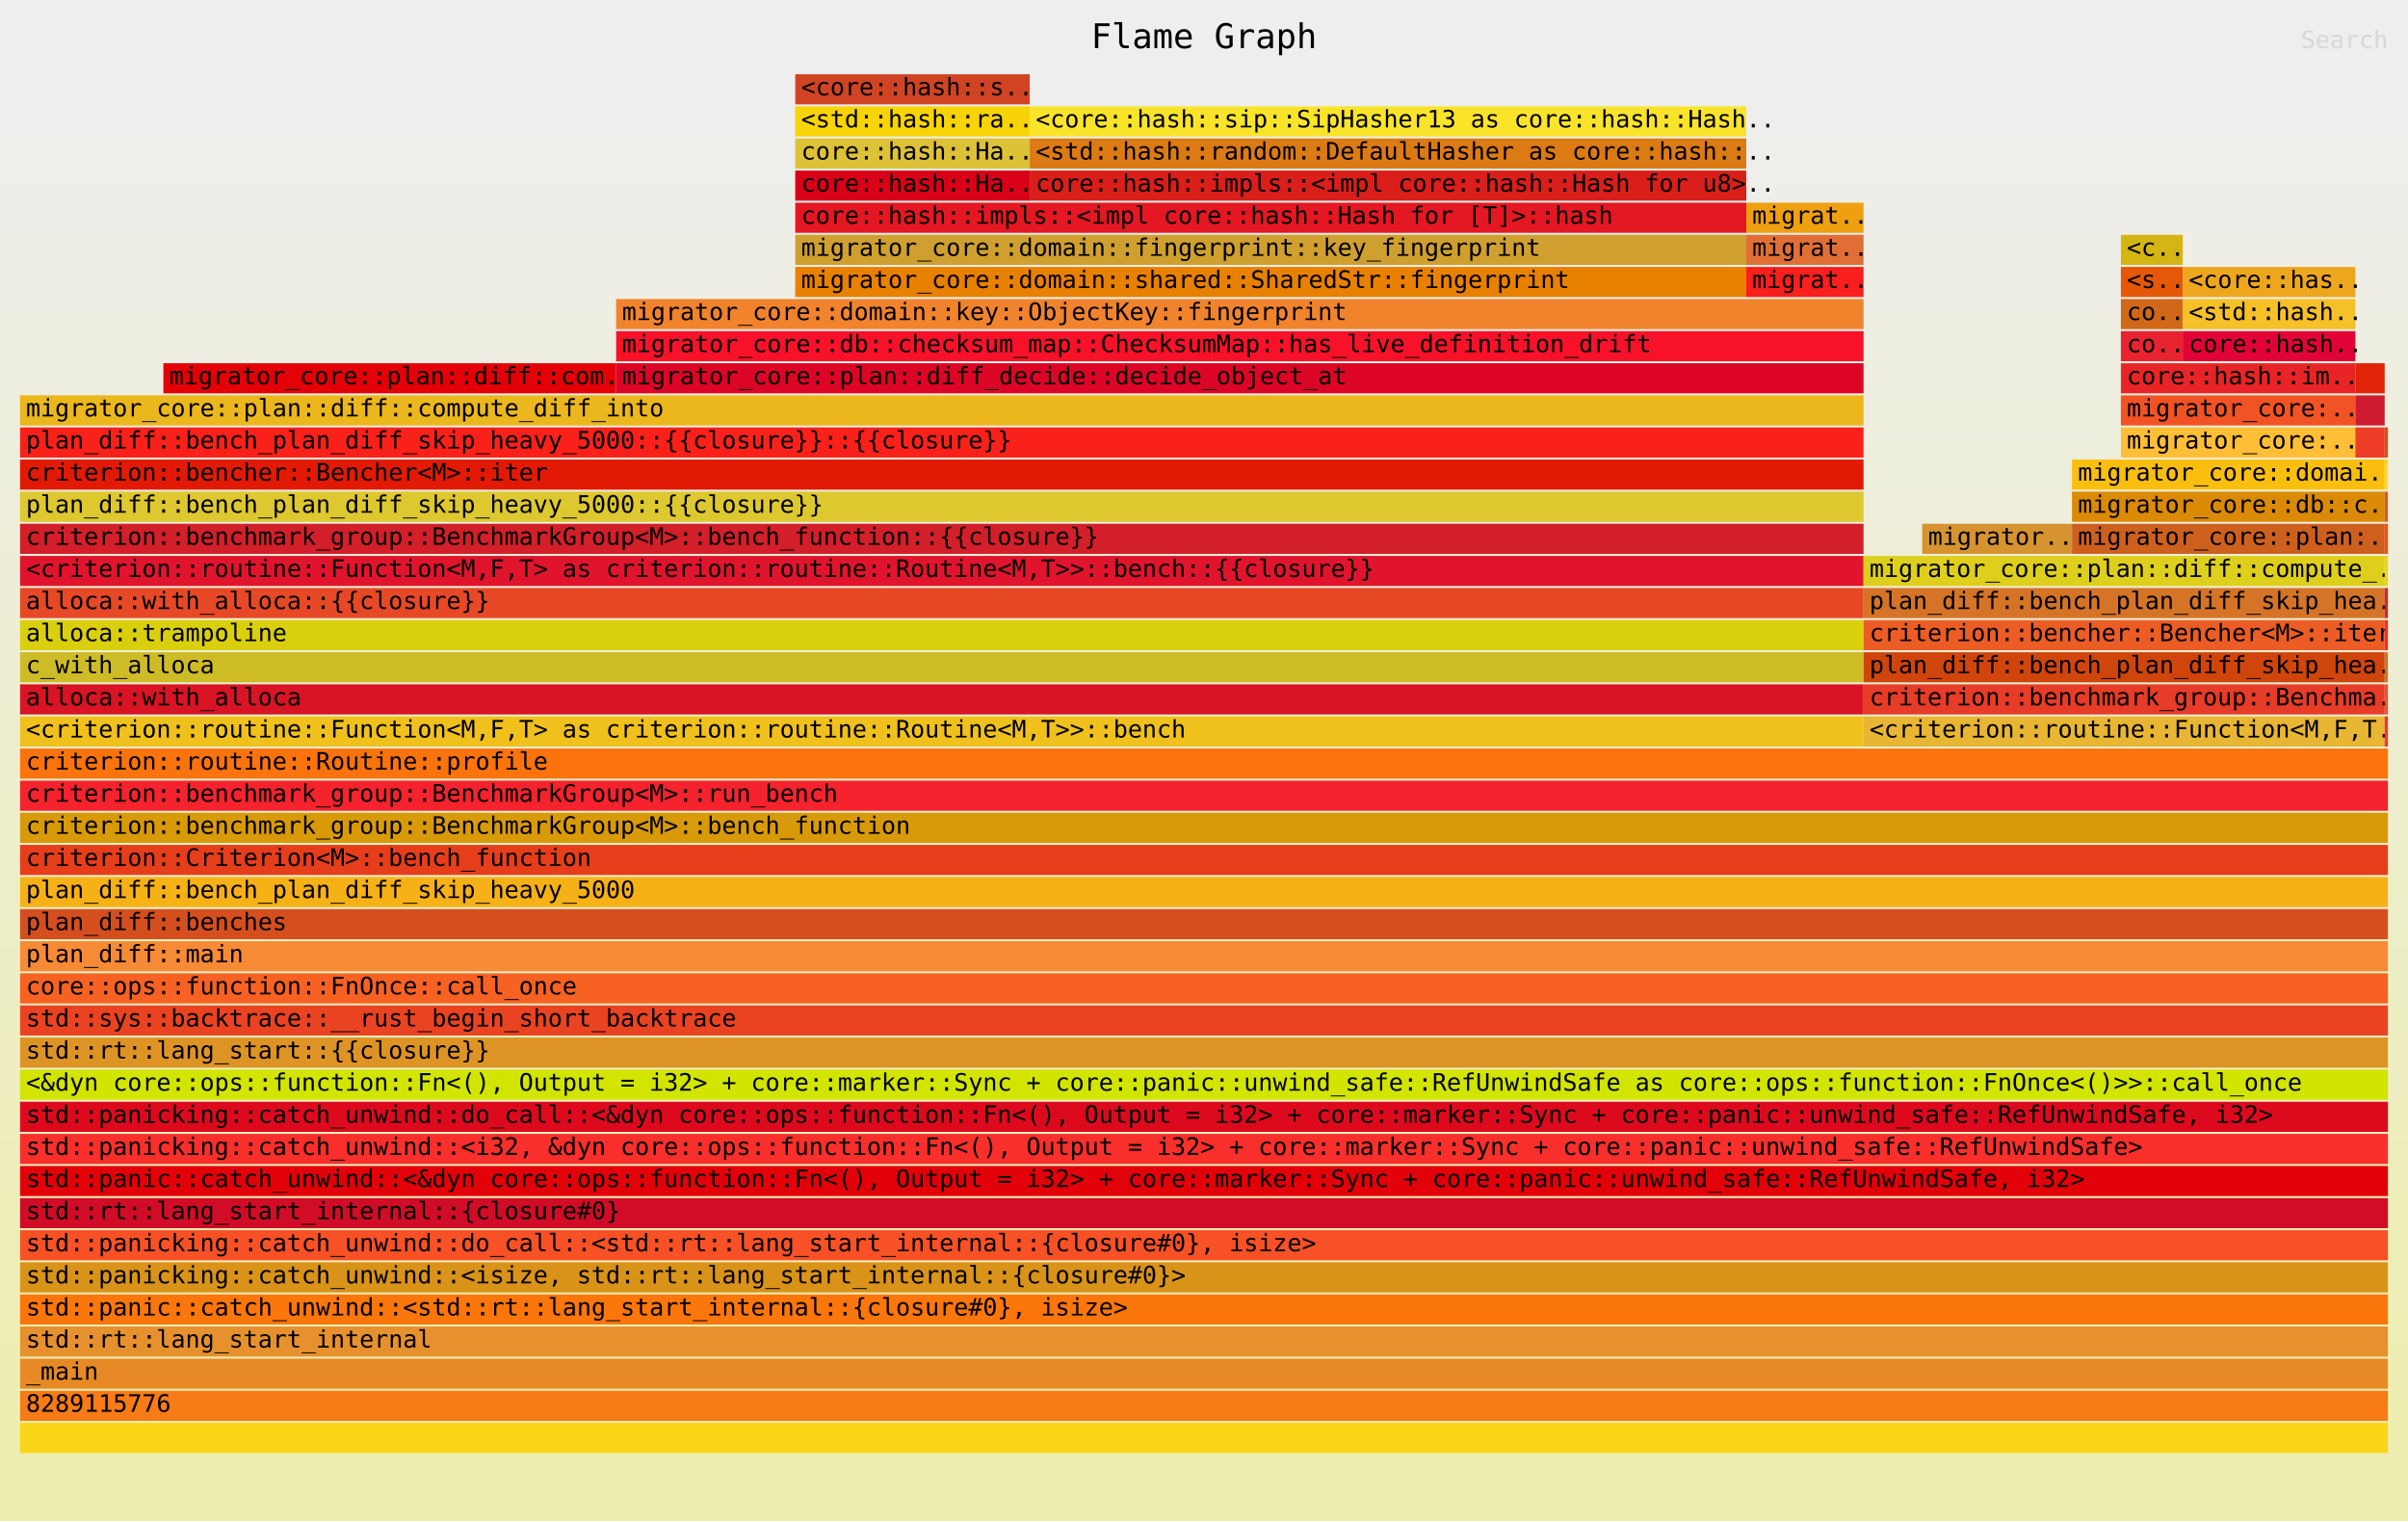
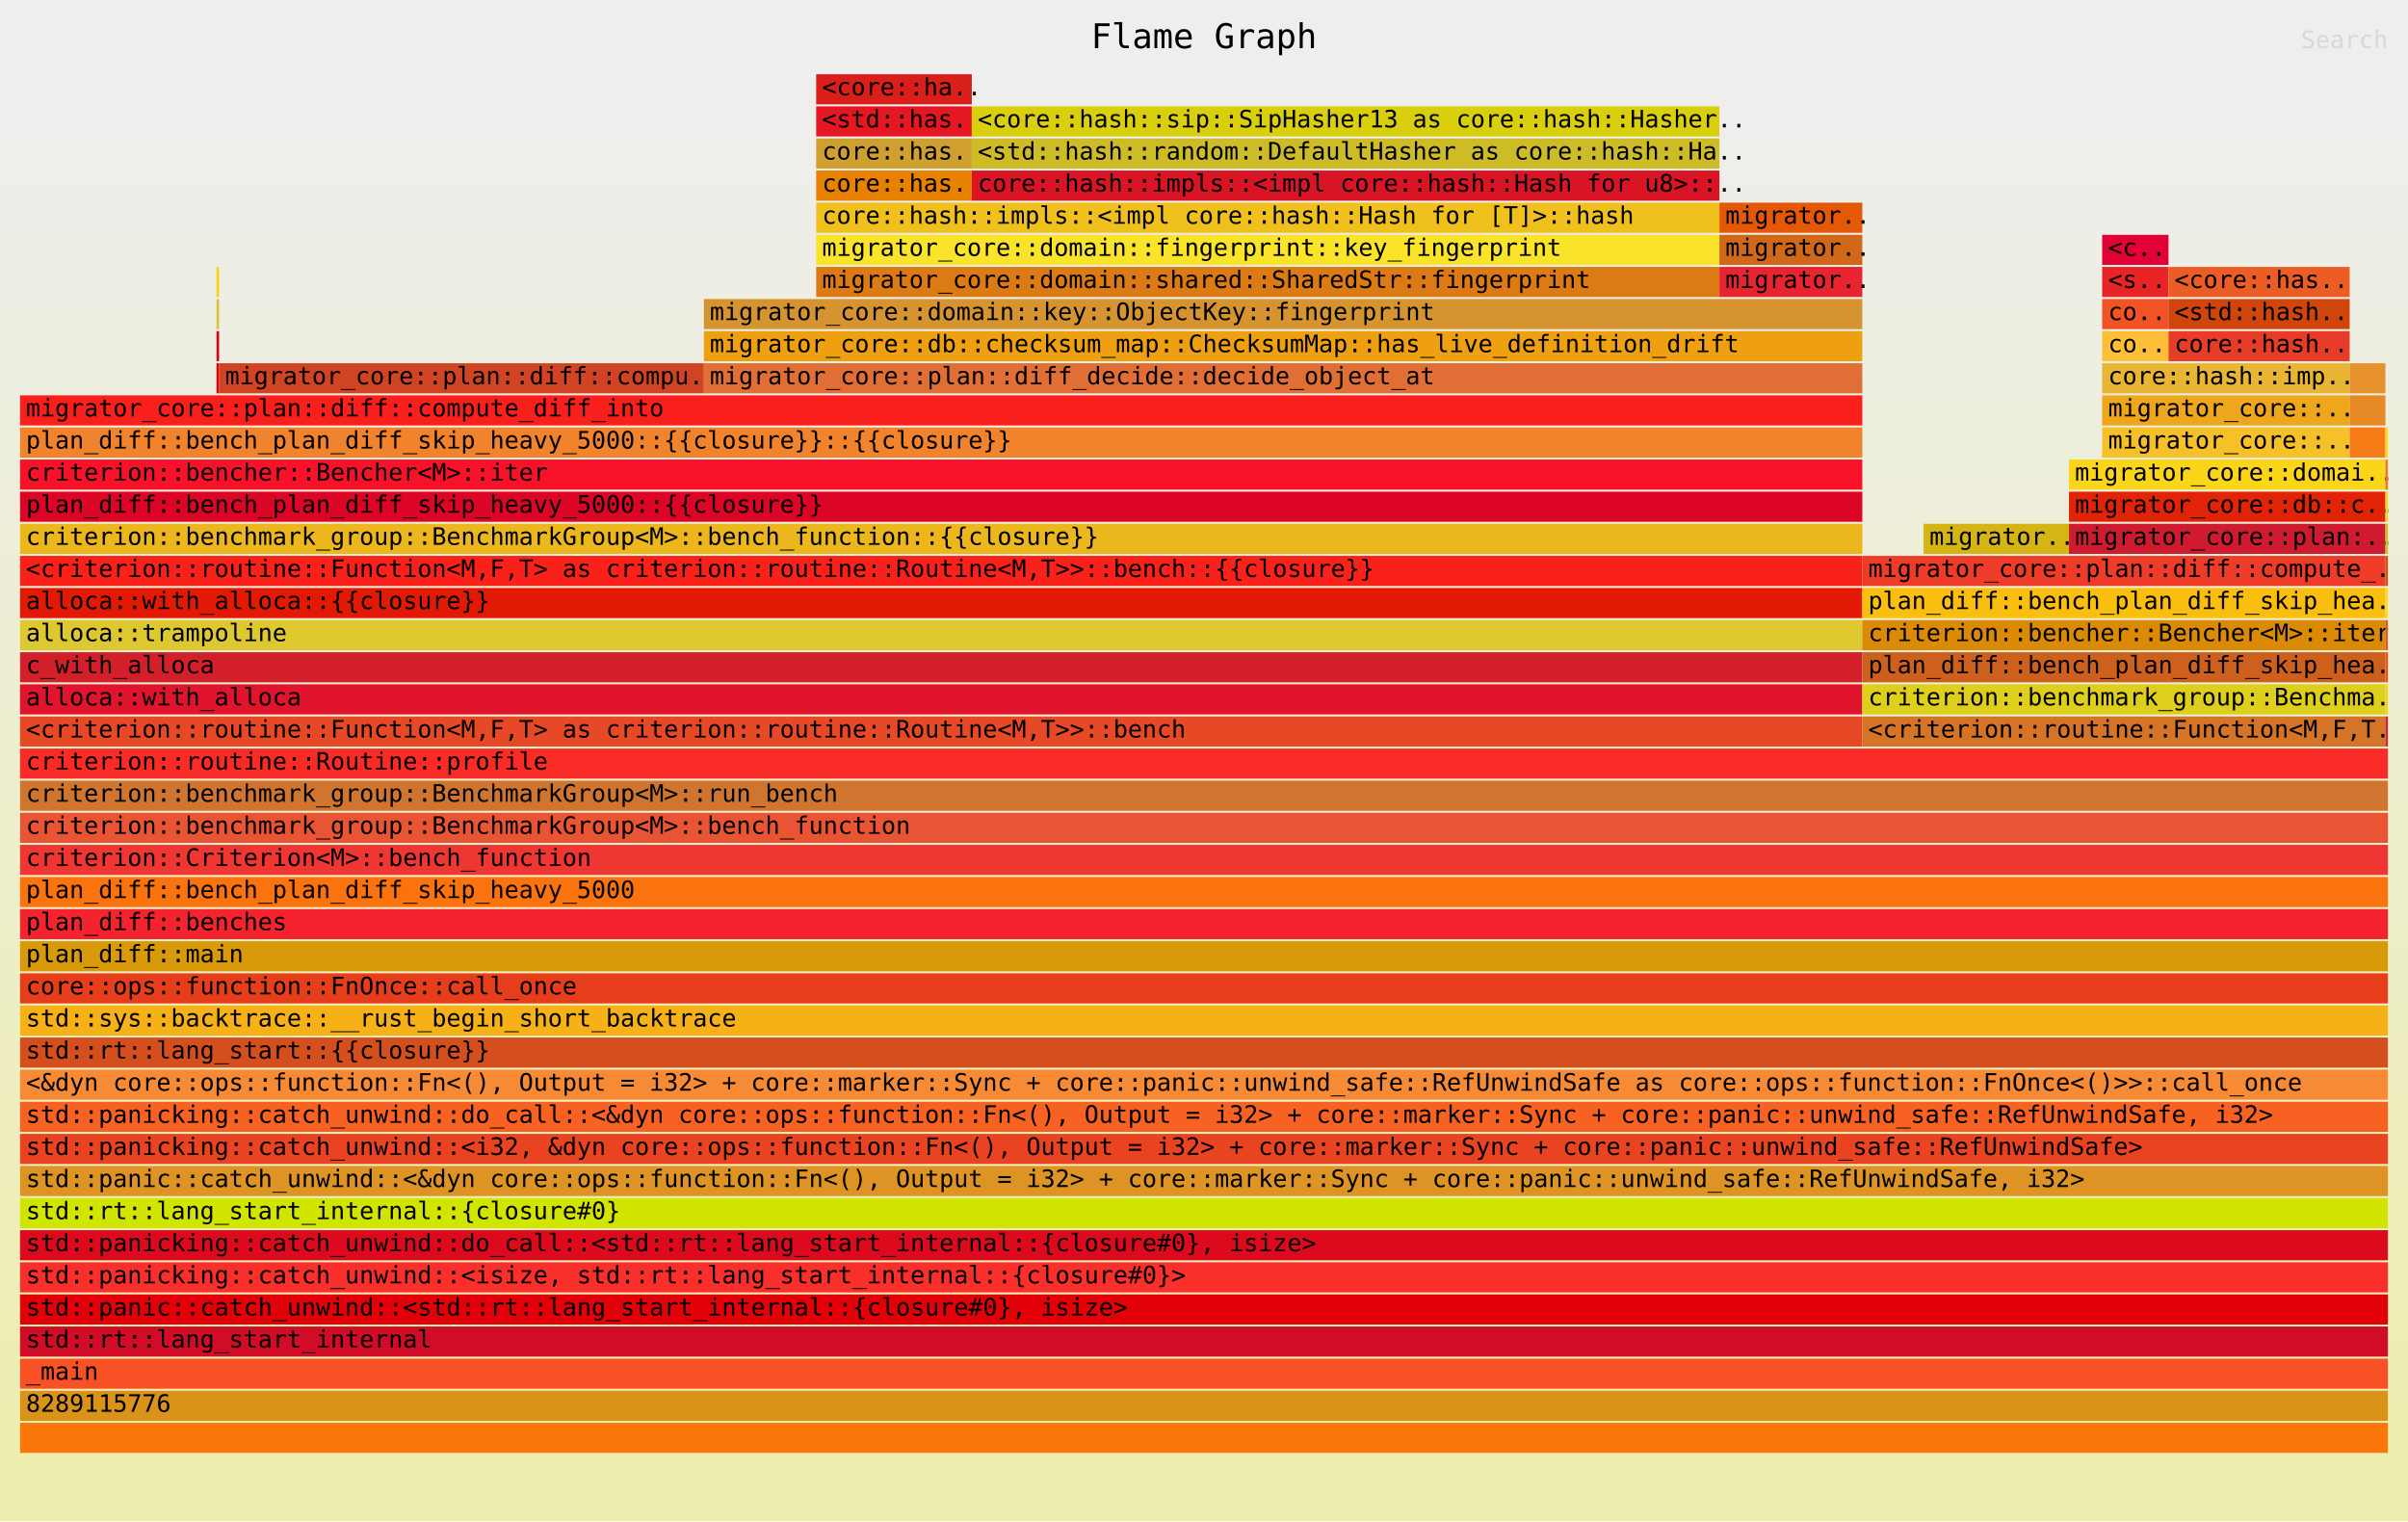
<svg xmlns="http://www.w3.org/2000/svg" xmlns:ns1="http://github.com/jonhoo/inferno" version="1.1" width="1200" height="758" viewBox="0 0 1200 758">
  <defs>
    <linearGradient id="background" y1="0" y2="1" x1="0" x2="0">
      <stop stop-color="#eeeeee" offset="5%" />
      <stop stop-color="#eeeeb0" offset="95%" />
    </linearGradient>
  </defs>
  <style type="text/css">
text { font-family:monospace; font-size:12px }
#title { text-anchor:middle; font-size:17px; }
#matched { text-anchor:end; }
#search { text-anchor:end; opacity:0.1; cursor:pointer; }
#search:hover, #search.show { opacity:1; }
#subtitle { text-anchor:middle; font-color:rgb(160,160,160); }
#unzoom { cursor:pointer; }
#frames &gt; *:hover { stroke:black; stroke-width:0.5; cursor:pointer; }
.hide { display:none; }
.parent { opacity:0.5; }
</style>
  <rect x="0" y="0" width="100%" height="758" fill="url(#background)" />
  <text id="title" fill="rgb(0,0,0)" x="50%" y="24.00">Flame Graph</text>
  <text id="details" fill="rgb(0,0,0)" x="10" y="741.00"> </text>
  <text id="unzoom" class="hide" fill="rgb(0,0,0)" x="10" y="24.00">Reset Zoom</text>
  <text id="search" fill="rgb(0,0,0)" x="1190" y="24.00">Search</text>
  <text id="matched" fill="rgb(0,0,0)" x="1190" y="741.00"> </text>
-   <svg id="frames" x="10" width="1180" total_samples="727">
-     <g>
-       <rect x="6.052%" y="181" width="19.12%" height="15" fill="rgb(227,0,7)" ns1:x="44" ns1:w="139" />
-       <text x="6.302%" y="191.50">migrator_core::plan::diff::com..</text>
-     </g>
-     <g>
-       <rect x="32.737%" y="85" width="9.904%" height="15" fill="rgb(217,0,24)" ns1:x="238" ns1:w="72" />
-       <text x="32.987%" y="95.50">core::hash::Ha..</text>
-     </g>
-     <g>
-       <rect x="32.737%" y="69" width="9.904%" height="15" fill="rgb(221,193,54)" ns1:x="238" ns1:w="72" />
-       <text x="32.987%" y="79.50">core::hash::Ha..</text>
-     </g>
-     <g>
-       <rect x="32.737%" y="53" width="9.904%" height="15" fill="rgb(248,212,6)" ns1:x="238" ns1:w="72" />
-       <text x="32.987%" y="63.50">&lt;std::hash::ra..</text>
-     </g>
-     <g>
-       <rect x="32.737%" y="37" width="9.904%" height="15" fill="rgb(208,68,35)" ns1:x="238" ns1:w="72" />
-       <text x="32.987%" y="47.50">&lt;core::hash::s..</text>
-     </g>
-     <g>
-       <rect x="32.737%" y="133" width="40.165%" height="15" fill="rgb(232,128,0)" ns1:x="238" ns1:w="292" />
-       <text x="32.987%" y="143.50">migrator_core::domain::shared::SharedStr::fingerprint</text>
-     </g>
-     <g>
-       <rect x="32.737%" y="117" width="40.165%" height="15" fill="rgb(207,160,47)" ns1:x="238" ns1:w="292" />
-       <text x="32.987%" y="127.50">migrator_core::domain::fingerprint::key_fingerprint</text>
-     </g>
-     <g>
-       <rect x="32.737%" y="101" width="40.165%" height="15" fill="rgb(228,23,34)" ns1:x="238" ns1:w="292" />
-       <text x="32.987%" y="111.50">core::hash::impls::&lt;impl core::hash::Hash for [T]&gt;::hash</text>
-     </g>
-     <g>
-       <rect x="42.641%" y="85" width="30.261%" height="15" fill="rgb(218,30,26)" ns1:x="310" ns1:w="220" />
-       <text x="42.891%" y="95.50">core::hash::impls::&lt;impl core::hash::Hash for u8&gt;..</text>
-     </g>
-     <g>
-       <rect x="42.641%" y="69" width="30.261%" height="15" fill="rgb(220,122,19)" ns1:x="310" ns1:w="220" />
-       <text x="42.891%" y="79.50">&lt;std::hash::random::DefaultHasher as core::hash::..</text>
-     </g>
-     <g>
-       <rect x="42.641%" y="53" width="30.261%" height="15" fill="rgb(250,228,42)" ns1:x="310" ns1:w="220" />
-       <text x="42.891%" y="63.50">&lt;core::hash::sip::SipHasher13 as core::hash::Hash..</text>
-     </g>
-     <g>
-       <rect x="0%" y="357" width="77.854%" height="15" fill="rgb(240,193,28)" ns1:x="0" ns1:w="566" />
+   <svg id="frames" x="10" width="1180" total_samples="928">
+     <g>
+       <rect x="8.297%" y="181" width="0.108%" height="15" fill="rgb(227,0,7)" ns1:x="77" ns1:w="1" />
+       <text x="8.547%" y="191.50" />
+     </g>
+     <g>
+       <rect x="8.297%" y="165" width="0.108%" height="15" fill="rgb(217,0,24)" ns1:x="77" ns1:w="1" />
+       <text x="8.547%" y="175.50" />
+     </g>
+     <g>
+       <rect x="8.297%" y="149" width="0.108%" height="15" fill="rgb(221,193,54)" ns1:x="77" ns1:w="1" />
+       <text x="8.547%" y="159.50" />
+     </g>
+     <g>
+       <rect x="8.297%" y="133" width="0.108%" height="15" fill="rgb(248,212,6)" ns1:x="77" ns1:w="1" />
+       <text x="8.547%" y="143.50" />
+     </g>
+     <g>
+       <rect x="8.405%" y="181" width="20.474%" height="15" fill="rgb(208,68,35)" ns1:x="78" ns1:w="190" />
+       <text x="8.655%" y="191.50">migrator_core::plan::diff::compu..</text>
+     </g>
+     <g>
+       <rect x="33.621%" y="85" width="6.573%" height="15" fill="rgb(232,128,0)" ns1:x="312" ns1:w="61" />
+       <text x="33.871%" y="95.50">core::has..</text>
+     </g>
+     <g>
+       <rect x="33.621%" y="69" width="6.573%" height="15" fill="rgb(207,160,47)" ns1:x="312" ns1:w="61" />
+       <text x="33.871%" y="79.50">core::has..</text>
+     </g>
+     <g>
+       <rect x="33.621%" y="53" width="6.573%" height="15" fill="rgb(228,23,34)" ns1:x="312" ns1:w="61" />
+       <text x="33.871%" y="63.50">&lt;std::has..</text>
+     </g>
+     <g>
+       <rect x="33.621%" y="37" width="6.573%" height="15" fill="rgb(218,30,26)" ns1:x="312" ns1:w="61" />
+       <text x="33.871%" y="47.50">&lt;core::ha..</text>
+     </g>
+     <g>
+       <rect x="33.621%" y="133" width="38.147%" height="15" fill="rgb(220,122,19)" ns1:x="312" ns1:w="354" />
+       <text x="33.871%" y="143.50">migrator_core::domain::shared::SharedStr::fingerprint</text>
+     </g>
+     <g>
+       <rect x="33.621%" y="117" width="38.147%" height="15" fill="rgb(250,228,42)" ns1:x="312" ns1:w="354" />
+       <text x="33.871%" y="127.50">migrator_core::domain::fingerprint::key_fingerprint</text>
+     </g>
+     <g>
+       <rect x="33.621%" y="101" width="38.147%" height="15" fill="rgb(240,193,28)" ns1:x="312" ns1:w="354" />
+       <text x="33.871%" y="111.50">core::hash::impls::&lt;impl core::hash::Hash for [T]&gt;::hash</text>
+     </g>
+     <g>
+       <rect x="40.194%" y="85" width="31.573%" height="15" fill="rgb(216,20,37)" ns1:x="373" ns1:w="293" />
+       <text x="40.444%" y="95.50">core::hash::impls::&lt;impl core::hash::Hash for u8&gt;::..</text>
+     </g>
+     <g>
+       <rect x="40.194%" y="69" width="31.573%" height="15" fill="rgb(206,188,39)" ns1:x="373" ns1:w="293" />
+       <text x="40.444%" y="79.50">&lt;std::hash::random::DefaultHasher as core::hash::Ha..</text>
+     </g>
+     <g>
+       <rect x="40.194%" y="53" width="31.573%" height="15" fill="rgb(217,207,13)" ns1:x="373" ns1:w="293" />
+       <text x="40.444%" y="63.50">&lt;core::hash::sip::SipHasher13 as core::hash::Hasher..</text>
+     </g>
+     <g>
+       <rect x="0%" y="357" width="77.802%" height="15" fill="rgb(231,73,38)" ns1:x="0" ns1:w="722" />
      <text x="0.25%" y="367.50">&lt;criterion::routine::Function&lt;M,F,T&gt; as criterion::routine::Routine&lt;M,T&gt;&gt;::bench</text>
    </g>
    <g>
-       <rect x="0%" y="341" width="77.854%" height="15" fill="rgb(216,20,37)" ns1:x="0" ns1:w="566" />
+       <rect x="0%" y="341" width="77.802%" height="15" fill="rgb(225,20,46)" ns1:x="0" ns1:w="722" />
      <text x="0.25%" y="351.50">alloca::with_alloca</text>
    </g>
    <g>
-       <rect x="0%" y="325" width="77.854%" height="15" fill="rgb(206,188,39)" ns1:x="0" ns1:w="566" />
+       <rect x="0%" y="325" width="77.802%" height="15" fill="rgb(210,31,41)" ns1:x="0" ns1:w="722" />
      <text x="0.25%" y="335.50">c_with_alloca</text>
    </g>
    <g>
-       <rect x="0%" y="309" width="77.854%" height="15" fill="rgb(217,207,13)" ns1:x="0" ns1:w="566" />
+       <rect x="0%" y="309" width="77.802%" height="15" fill="rgb(221,200,47)" ns1:x="0" ns1:w="722" />
      <text x="0.25%" y="319.50">alloca::trampoline</text>
    </g>
    <g>
-       <rect x="0%" y="293" width="77.854%" height="15" fill="rgb(231,73,38)" ns1:x="0" ns1:w="566" />
+       <rect x="0%" y="293" width="77.802%" height="15" fill="rgb(226,26,5)" ns1:x="0" ns1:w="722" />
      <text x="0.25%" y="303.50">alloca::with_alloca::{{closure}}</text>
    </g>
    <g>
-       <rect x="0%" y="277" width="77.854%" height="15" fill="rgb(225,20,46)" ns1:x="0" ns1:w="566" />
+       <rect x="0%" y="277" width="77.802%" height="15" fill="rgb(249,33,26)" ns1:x="0" ns1:w="722" />
      <text x="0.25%" y="287.50">&lt;criterion::routine::Function&lt;M,F,T&gt; as criterion::routine::Routine&lt;M,T&gt;&gt;::bench::{{closure}}</text>
    </g>
    <g>
-       <rect x="0%" y="261" width="77.854%" height="15" fill="rgb(210,31,41)" ns1:x="0" ns1:w="566" />
+       <rect x="0%" y="261" width="77.802%" height="15" fill="rgb(235,183,28)" ns1:x="0" ns1:w="722" />
      <text x="0.25%" y="271.50">criterion::benchmark_group::BenchmarkGroup&lt;M&gt;::bench_function::{{closure}}</text>
    </g>
    <g>
-       <rect x="0%" y="245" width="77.854%" height="15" fill="rgb(221,200,47)" ns1:x="0" ns1:w="566" />
+       <rect x="0%" y="245" width="77.802%" height="15" fill="rgb(221,5,38)" ns1:x="0" ns1:w="722" />
      <text x="0.25%" y="255.50">plan_diff::bench_plan_diff_skip_heavy_5000::{{closure}}</text>
    </g>
    <g>
-       <rect x="0%" y="229" width="77.854%" height="15" fill="rgb(226,26,5)" ns1:x="0" ns1:w="566" />
+       <rect x="0%" y="229" width="77.802%" height="15" fill="rgb(247,18,42)" ns1:x="0" ns1:w="722" />
      <text x="0.25%" y="239.50">criterion::bencher::Bencher&lt;M&gt;::iter</text>
    </g>
    <g>
-       <rect x="0%" y="213" width="77.854%" height="15" fill="rgb(249,33,26)" ns1:x="0" ns1:w="566" />
+       <rect x="0%" y="213" width="77.802%" height="15" fill="rgb(241,131,45)" ns1:x="0" ns1:w="722" />
      <text x="0.25%" y="223.50">plan_diff::bench_plan_diff_skip_heavy_5000::{{closure}}::{{closure}}</text>
    </g>
    <g>
-       <rect x="0%" y="197" width="77.854%" height="15" fill="rgb(235,183,28)" ns1:x="0" ns1:w="566" />
+       <rect x="0%" y="197" width="77.802%" height="15" fill="rgb(249,31,29)" ns1:x="0" ns1:w="722" />
      <text x="0.25%" y="207.50">migrator_core::plan::diff::compute_diff_into</text>
    </g>
    <g>
-       <rect x="25.172%" y="181" width="52.682%" height="15" fill="rgb(221,5,38)" ns1:x="183" ns1:w="383" />
-       <text x="25.422%" y="191.50">migrator_core::plan::diff_decide::decide_object_at</text>
-     </g>
-     <g>
-       <rect x="25.172%" y="165" width="52.682%" height="15" fill="rgb(247,18,42)" ns1:x="183" ns1:w="383" />
-       <text x="25.422%" y="175.50">migrator_core::db::checksum_map::ChecksumMap::has_live_definition_drift</text>
-     </g>
-     <g>
-       <rect x="25.172%" y="149" width="52.682%" height="15" fill="rgb(241,131,45)" ns1:x="183" ns1:w="383" />
-       <text x="25.422%" y="159.50">migrator_core::domain::key::ObjectKey::fingerprint</text>
-     </g>
-     <g>
-       <rect x="72.902%" y="133" width="4.952%" height="15" fill="rgb(249,31,29)" ns1:x="530" ns1:w="36" />
-       <text x="73.152%" y="143.50">migrat..</text>
-     </g>
-     <g>
-       <rect x="72.902%" y="117" width="4.952%" height="15" fill="rgb(225,111,53)" ns1:x="530" ns1:w="36" />
-       <text x="73.152%" y="127.50">migrat..</text>
-     </g>
-     <g>
-       <rect x="72.902%" y="101" width="4.952%" height="15" fill="rgb(238,160,17)" ns1:x="530" ns1:w="36" />
-       <text x="73.152%" y="111.50">migrat..</text>
-     </g>
-     <g>
-       <rect x="80.33%" y="261" width="6.327%" height="15" fill="rgb(214,148,48)" ns1:x="584" ns1:w="46" />
-       <text x="80.58%" y="271.50">migrator..</text>
-     </g>
-     <g>
-       <rect x="88.721%" y="165" width="2.614%" height="15" fill="rgb(232,36,49)" ns1:x="645" ns1:w="19" />
-       <text x="88.971%" y="175.50">co..</text>
-     </g>
-     <g>
-       <rect x="88.721%" y="149" width="2.614%" height="15" fill="rgb(209,103,24)" ns1:x="645" ns1:w="19" />
-       <text x="88.971%" y="159.50">co..</text>
-     </g>
-     <g>
-       <rect x="88.721%" y="133" width="2.614%" height="15" fill="rgb(229,88,8)" ns1:x="645" ns1:w="19" />
-       <text x="88.971%" y="143.50">&lt;s..</text>
-     </g>
-     <g>
-       <rect x="88.721%" y="117" width="2.614%" height="15" fill="rgb(213,181,19)" ns1:x="645" ns1:w="19" />
-       <text x="88.971%" y="127.50">&lt;c..</text>
-     </g>
-     <g>
-       <rect x="88.721%" y="213" width="9.904%" height="15" fill="rgb(254,191,54)" ns1:x="645" ns1:w="72" />
-       <text x="88.971%" y="223.50">migrator_core:..</text>
-     </g>
-     <g>
-       <rect x="88.721%" y="197" width="9.904%" height="15" fill="rgb(241,83,37)" ns1:x="645" ns1:w="72" />
-       <text x="88.971%" y="207.50">migrator_core:..</text>
-     </g>
-     <g>
-       <rect x="88.721%" y="181" width="9.904%" height="15" fill="rgb(233,36,39)" ns1:x="645" ns1:w="72" />
-       <text x="88.971%" y="191.50">core::hash::im..</text>
-     </g>
-     <g>
-       <rect x="91.334%" y="165" width="7.29%" height="15" fill="rgb(226,3,54)" ns1:x="664" ns1:w="53" />
-       <text x="91.584%" y="175.50">core::hash..</text>
-     </g>
-     <g>
-       <rect x="91.334%" y="149" width="7.29%" height="15" fill="rgb(245,192,40)" ns1:x="664" ns1:w="53" />
-       <text x="91.584%" y="159.50">&lt;std::hash..</text>
-     </g>
-     <g>
-       <rect x="91.334%" y="133" width="7.29%" height="15" fill="rgb(238,167,29)" ns1:x="664" ns1:w="53" />
-       <text x="91.584%" y="143.50">&lt;core::has..</text>
-     </g>
-     <g>
-       <rect x="77.854%" y="357" width="22.008%" height="15" fill="rgb(232,182,51)" ns1:x="566" ns1:w="160" />
-       <text x="78.104%" y="367.50">&lt;criterion::routine::Function&lt;M,F,T..</text>
-     </g>
-     <g>
-       <rect x="77.854%" y="341" width="22.008%" height="15" fill="rgb(231,60,39)" ns1:x="566" ns1:w="160" />
-       <text x="78.104%" y="351.50">criterion::benchmark_group::Benchma..</text>
-     </g>
-     <g>
-       <rect x="77.854%" y="325" width="22.008%" height="15" fill="rgb(208,69,12)" ns1:x="566" ns1:w="160" />
-       <text x="78.104%" y="335.50">plan_diff::bench_plan_diff_skip_hea..</text>
-     </g>
-     <g>
-       <rect x="77.854%" y="309" width="22.008%" height="15" fill="rgb(235,93,37)" ns1:x="566" ns1:w="160" />
-       <text x="78.104%" y="319.50">criterion::bencher::Bencher&lt;M&gt;::iter</text>
-     </g>
-     <g>
-       <rect x="77.854%" y="293" width="22.008%" height="15" fill="rgb(213,116,39)" ns1:x="566" ns1:w="160" />
-       <text x="78.104%" y="303.50">plan_diff::bench_plan_diff_skip_hea..</text>
-     </g>
-     <g>
-       <rect x="77.854%" y="277" width="22.008%" height="15" fill="rgb(222,207,29)" ns1:x="566" ns1:w="160" />
-       <text x="78.104%" y="287.50">migrator_core::plan::diff::compute_..</text>
-     </g>
-     <g>
-       <rect x="86.657%" y="261" width="13.205%" height="15" fill="rgb(206,96,30)" ns1:x="630" ns1:w="96" />
-       <text x="86.907%" y="271.50">migrator_core::plan:..</text>
-     </g>
-     <g>
-       <rect x="86.657%" y="245" width="13.205%" height="15" fill="rgb(218,138,4)" ns1:x="630" ns1:w="96" />
-       <text x="86.907%" y="255.50">migrator_core::db::c..</text>
-     </g>
-     <g>
-       <rect x="86.657%" y="229" width="13.205%" height="15" fill="rgb(250,191,14)" ns1:x="630" ns1:w="96" />
-       <text x="86.907%" y="239.50">migrator_core::domai..</text>
-     </g>
-     <g>
-       <rect x="98.624%" y="213" width="1.238%" height="15" fill="rgb(239,60,40)" ns1:x="717" ns1:w="9" />
-       <text x="98.874%" y="223.50" />
-     </g>
-     <g>
-       <rect x="98.624%" y="197" width="1.238%" height="15" fill="rgb(206,27,48)" ns1:x="717" ns1:w="9" />
-       <text x="98.874%" y="207.50" />
-     </g>
-     <g>
-       <rect x="98.624%" y="181" width="1.238%" height="15" fill="rgb(225,35,8)" ns1:x="717" ns1:w="9" />
-       <text x="98.874%" y="191.50" />
-     </g>
-     <g>
-       <rect x="0%" y="709" width="100%" height="15" fill="rgb(250,213,24)" ns1:x="0" ns1:w="727" />
+       <rect x="28.879%" y="181" width="48.922%" height="15" fill="rgb(225,111,53)" ns1:x="268" ns1:w="454" />
+       <text x="29.129%" y="191.50">migrator_core::plan::diff_decide::decide_object_at</text>
+     </g>
+     <g>
+       <rect x="28.879%" y="165" width="48.922%" height="15" fill="rgb(238,160,17)" ns1:x="268" ns1:w="454" />
+       <text x="29.129%" y="175.50">migrator_core::db::checksum_map::ChecksumMap::has_live_definition_drift</text>
+     </g>
+     <g>
+       <rect x="28.879%" y="149" width="48.922%" height="15" fill="rgb(214,148,48)" ns1:x="268" ns1:w="454" />
+       <text x="29.129%" y="159.50">migrator_core::domain::key::ObjectKey::fingerprint</text>
+     </g>
+     <g>
+       <rect x="71.767%" y="133" width="6.035%" height="15" fill="rgb(232,36,49)" ns1:x="666" ns1:w="56" />
+       <text x="72.017%" y="143.50">migrator..</text>
+     </g>
+     <g>
+       <rect x="71.767%" y="117" width="6.035%" height="15" fill="rgb(209,103,24)" ns1:x="666" ns1:w="56" />
+       <text x="72.017%" y="127.50">migrator..</text>
+     </g>
+     <g>
+       <rect x="71.767%" y="101" width="6.035%" height="15" fill="rgb(229,88,8)" ns1:x="666" ns1:w="56" />
+       <text x="72.017%" y="111.50">migrator..</text>
+     </g>
+     <g>
+       <rect x="80.388%" y="261" width="6.142%" height="15" fill="rgb(213,181,19)" ns1:x="746" ns1:w="57" />
+       <text x="80.638%" y="271.50">migrator..</text>
+     </g>
+     <g>
+       <rect x="87.931%" y="165" width="2.802%" height="15" fill="rgb(254,191,54)" ns1:x="816" ns1:w="26" />
+       <text x="88.181%" y="175.50">co..</text>
+     </g>
+     <g>
+       <rect x="87.931%" y="149" width="2.802%" height="15" fill="rgb(241,83,37)" ns1:x="816" ns1:w="26" />
+       <text x="88.181%" y="159.50">co..</text>
+     </g>
+     <g>
+       <rect x="87.931%" y="133" width="2.802%" height="15" fill="rgb(233,36,39)" ns1:x="816" ns1:w="26" />
+       <text x="88.181%" y="143.50">&lt;s..</text>
+     </g>
+     <g>
+       <rect x="87.931%" y="117" width="2.802%" height="15" fill="rgb(226,3,54)" ns1:x="816" ns1:w="26" />
+       <text x="88.181%" y="127.50">&lt;c..</text>
+     </g>
+     <g>
+       <rect x="87.931%" y="213" width="10.453%" height="15" fill="rgb(245,192,40)" ns1:x="816" ns1:w="97" />
+       <text x="88.181%" y="223.50">migrator_core::..</text>
+     </g>
+     <g>
+       <rect x="87.931%" y="197" width="10.453%" height="15" fill="rgb(238,167,29)" ns1:x="816" ns1:w="97" />
+       <text x="88.181%" y="207.50">migrator_core::..</text>
+     </g>
+     <g>
+       <rect x="87.931%" y="181" width="10.453%" height="15" fill="rgb(232,182,51)" ns1:x="816" ns1:w="97" />
+       <text x="88.181%" y="191.50">core::hash::imp..</text>
+     </g>
+     <g>
+       <rect x="90.733%" y="165" width="7.651%" height="15" fill="rgb(231,60,39)" ns1:x="842" ns1:w="71" />
+       <text x="90.983%" y="175.50">core::hash..</text>
+     </g>
+     <g>
+       <rect x="90.733%" y="149" width="7.651%" height="15" fill="rgb(208,69,12)" ns1:x="842" ns1:w="71" />
+       <text x="90.983%" y="159.50">&lt;std::hash..</text>
+     </g>
+     <g>
+       <rect x="90.733%" y="133" width="7.651%" height="15" fill="rgb(235,93,37)" ns1:x="842" ns1:w="71" />
+       <text x="90.983%" y="143.50">&lt;core::has..</text>
+     </g>
+     <g>
+       <rect x="77.802%" y="357" width="22.09%" height="15" fill="rgb(213,116,39)" ns1:x="722" ns1:w="205" />
+       <text x="78.052%" y="367.50">&lt;criterion::routine::Function&lt;M,F,T..</text>
+     </g>
+     <g>
+       <rect x="77.802%" y="341" width="22.09%" height="15" fill="rgb(222,207,29)" ns1:x="722" ns1:w="205" />
+       <text x="78.052%" y="351.50">criterion::benchmark_group::Benchma..</text>
+     </g>
+     <g>
+       <rect x="77.802%" y="325" width="22.09%" height="15" fill="rgb(206,96,30)" ns1:x="722" ns1:w="205" />
+       <text x="78.052%" y="335.50">plan_diff::bench_plan_diff_skip_hea..</text>
+     </g>
+     <g>
+       <rect x="77.802%" y="309" width="22.09%" height="15" fill="rgb(218,138,4)" ns1:x="722" ns1:w="205" />
+       <text x="78.052%" y="319.50">criterion::bencher::Bencher&lt;M&gt;::iter</text>
+     </g>
+     <g>
+       <rect x="77.802%" y="293" width="22.09%" height="15" fill="rgb(250,191,14)" ns1:x="722" ns1:w="205" />
+       <text x="78.052%" y="303.50">plan_diff::bench_plan_diff_skip_hea..</text>
+     </g>
+     <g>
+       <rect x="77.802%" y="277" width="22.09%" height="15" fill="rgb(239,60,40)" ns1:x="722" ns1:w="205" />
+       <text x="78.052%" y="287.50">migrator_core::plan::diff::compute_..</text>
+     </g>
+     <g>
+       <rect x="86.53%" y="261" width="13.362%" height="15" fill="rgb(206,27,48)" ns1:x="803" ns1:w="124" />
+       <text x="86.78%" y="271.50">migrator_core::plan:..</text>
+     </g>
+     <g>
+       <rect x="86.53%" y="245" width="13.362%" height="15" fill="rgb(225,35,8)" ns1:x="803" ns1:w="124" />
+       <text x="86.78%" y="255.50">migrator_core::db::c..</text>
+     </g>
+     <g>
+       <rect x="86.53%" y="229" width="13.362%" height="15" fill="rgb(250,213,24)" ns1:x="803" ns1:w="124" />
+       <text x="86.78%" y="239.50">migrator_core::domai..</text>
+     </g>
+     <g>
+       <rect x="98.384%" y="213" width="1.509%" height="15" fill="rgb(247,123,22)" ns1:x="913" ns1:w="14" />
+       <text x="98.634%" y="223.50" />
+     </g>
+     <g>
+       <rect x="98.384%" y="197" width="1.509%" height="15" fill="rgb(231,138,38)" ns1:x="913" ns1:w="14" />
+       <text x="98.634%" y="207.50" />
+     </g>
+     <g>
+       <rect x="98.384%" y="181" width="1.509%" height="15" fill="rgb(231,145,46)" ns1:x="913" ns1:w="14" />
+       <text x="98.634%" y="191.50" />
+     </g>
+     <g>
+       <rect x="0%" y="709" width="100%" height="15" fill="rgb(251,118,11)" ns1:x="0" ns1:w="928" />
      <text x="0.25%" y="719.50" />
    </g>
    <g>
-       <rect x="0%" y="693" width="100%" height="15" fill="rgb(247,123,22)" ns1:x="0" ns1:w="727" />
+       <rect x="0%" y="693" width="100%" height="15" fill="rgb(217,147,25)" ns1:x="0" ns1:w="928" />
      <text x="0.25%" y="703.50">8289115776</text>
    </g>
    <g>
-       <rect x="0%" y="677" width="100%" height="15" fill="rgb(231,138,38)" ns1:x="0" ns1:w="727" />
+       <rect x="0%" y="677" width="100%" height="15" fill="rgb(247,81,37)" ns1:x="0" ns1:w="928" />
      <text x="0.25%" y="687.50">_main</text>
    </g>
    <g>
-       <rect x="0%" y="661" width="100%" height="15" fill="rgb(231,145,46)" ns1:x="0" ns1:w="727" />
+       <rect x="0%" y="661" width="100%" height="15" fill="rgb(209,12,38)" ns1:x="0" ns1:w="928" />
      <text x="0.25%" y="671.50">std::rt::lang_start_internal</text>
    </g>
    <g>
-       <rect x="0%" y="645" width="100%" height="15" fill="rgb(251,118,11)" ns1:x="0" ns1:w="727" />
+       <rect x="0%" y="645" width="100%" height="15" fill="rgb(227,1,9)" ns1:x="0" ns1:w="928" />
      <text x="0.25%" y="655.50">std::panic::catch_unwind::&lt;std::rt::lang_start_internal::{closure#0}, isize&gt;</text>
    </g>
    <g>
-       <rect x="0%" y="629" width="100%" height="15" fill="rgb(217,147,25)" ns1:x="0" ns1:w="727" />
+       <rect x="0%" y="629" width="100%" height="15" fill="rgb(248,47,43)" ns1:x="0" ns1:w="928" />
      <text x="0.25%" y="639.50">std::panicking::catch_unwind::&lt;isize, std::rt::lang_start_internal::{closure#0}&gt;</text>
    </g>
    <g>
-       <rect x="0%" y="613" width="100%" height="15" fill="rgb(247,81,37)" ns1:x="0" ns1:w="727" />
+       <rect x="0%" y="613" width="100%" height="15" fill="rgb(221,10,30)" ns1:x="0" ns1:w="928" />
      <text x="0.25%" y="623.50">std::panicking::catch_unwind::do_call::&lt;std::rt::lang_start_internal::{closure#0}, isize&gt;</text>
    </g>
    <g>
-       <rect x="0%" y="597" width="100%" height="15" fill="rgb(209,12,38)" ns1:x="0" ns1:w="727" />
+       <rect x="0%" y="597" width="100%" height="15" fill="rgb(210,229,1)" ns1:x="0" ns1:w="928" />
      <text x="0.25%" y="607.50">std::rt::lang_start_internal::{closure#0}</text>
    </g>
    <g>
-       <rect x="0%" y="581" width="100%" height="15" fill="rgb(227,1,9)" ns1:x="0" ns1:w="727" />
+       <rect x="0%" y="581" width="100%" height="15" fill="rgb(222,148,37)" ns1:x="0" ns1:w="928" />
      <text x="0.25%" y="591.50">std::panic::catch_unwind::&lt;&amp;dyn core::ops::function::Fn&lt;(), Output = i32&gt; + core::marker::Sync + core::panic::unwind_safe::RefUnwindSafe, i32&gt;</text>
    </g>
    <g>
-       <rect x="0%" y="565" width="100%" height="15" fill="rgb(248,47,43)" ns1:x="0" ns1:w="727" />
+       <rect x="0%" y="565" width="100%" height="15" fill="rgb(234,67,33)" ns1:x="0" ns1:w="928" />
      <text x="0.25%" y="575.50">std::panicking::catch_unwind::&lt;i32, &amp;dyn core::ops::function::Fn&lt;(), Output = i32&gt; + core::marker::Sync + core::panic::unwind_safe::RefUnwindSafe&gt;</text>
    </g>
    <g>
-       <rect x="0%" y="549" width="100%" height="15" fill="rgb(221,10,30)" ns1:x="0" ns1:w="727" />
+       <rect x="0%" y="549" width="100%" height="15" fill="rgb(247,98,35)" ns1:x="0" ns1:w="928" />
      <text x="0.25%" y="559.50">std::panicking::catch_unwind::do_call::&lt;&amp;dyn core::ops::function::Fn&lt;(), Output = i32&gt; + core::marker::Sync + core::panic::unwind_safe::RefUnwindSafe, i32&gt;</text>
    </g>
    <g>
-       <rect x="0%" y="533" width="100%" height="15" fill="rgb(210,229,1)" ns1:x="0" ns1:w="727" />
+       <rect x="0%" y="533" width="100%" height="15" fill="rgb(247,138,52)" ns1:x="0" ns1:w="928" />
      <text x="0.25%" y="543.50">&lt;&amp;dyn core::ops::function::Fn&lt;(), Output = i32&gt; + core::marker::Sync + core::panic::unwind_safe::RefUnwindSafe as core::ops::function::FnOnce&lt;()&gt;&gt;::call_once</text>
    </g>
    <g>
-       <rect x="0%" y="517" width="100%" height="15" fill="rgb(222,148,37)" ns1:x="0" ns1:w="727" />
+       <rect x="0%" y="517" width="100%" height="15" fill="rgb(213,79,30)" ns1:x="0" ns1:w="928" />
      <text x="0.25%" y="527.50">std::rt::lang_start::{{closure}}</text>
    </g>
    <g>
-       <rect x="0%" y="501" width="100%" height="15" fill="rgb(234,67,33)" ns1:x="0" ns1:w="727" />
+       <rect x="0%" y="501" width="100%" height="15" fill="rgb(246,177,23)" ns1:x="0" ns1:w="928" />
      <text x="0.25%" y="511.50">std::sys::backtrace::__rust_begin_short_backtrace</text>
    </g>
    <g>
-       <rect x="0%" y="485" width="100%" height="15" fill="rgb(247,98,35)" ns1:x="0" ns1:w="727" />
+       <rect x="0%" y="485" width="100%" height="15" fill="rgb(230,62,27)" ns1:x="0" ns1:w="928" />
      <text x="0.25%" y="495.50">core::ops::function::FnOnce::call_once</text>
    </g>
    <g>
-       <rect x="0%" y="469" width="100%" height="15" fill="rgb(247,138,52)" ns1:x="0" ns1:w="727" />
+       <rect x="0%" y="469" width="100%" height="15" fill="rgb(216,154,8)" ns1:x="0" ns1:w="928" />
      <text x="0.25%" y="479.50">plan_diff::main</text>
    </g>
    <g>
-       <rect x="0%" y="453" width="100%" height="15" fill="rgb(213,79,30)" ns1:x="0" ns1:w="727" />
+       <rect x="0%" y="453" width="100%" height="15" fill="rgb(244,35,45)" ns1:x="0" ns1:w="928" />
      <text x="0.25%" y="463.50">plan_diff::benches</text>
    </g>
    <g>
-       <rect x="0%" y="437" width="100%" height="15" fill="rgb(246,177,23)" ns1:x="0" ns1:w="727" />
+       <rect x="0%" y="437" width="100%" height="15" fill="rgb(251,115,12)" ns1:x="0" ns1:w="928" />
      <text x="0.25%" y="447.50">plan_diff::bench_plan_diff_skip_heavy_5000</text>
    </g>
    <g>
-       <rect x="0%" y="421" width="100%" height="15" fill="rgb(230,62,27)" ns1:x="0" ns1:w="727" />
+       <rect x="0%" y="421" width="100%" height="15" fill="rgb(240,54,50)" ns1:x="0" ns1:w="928" />
      <text x="0.25%" y="431.50">criterion::Criterion&lt;M&gt;::bench_function</text>
    </g>
    <g>
-       <rect x="0%" y="405" width="100%" height="15" fill="rgb(216,154,8)" ns1:x="0" ns1:w="727" />
+       <rect x="0%" y="405" width="100%" height="15" fill="rgb(233,84,52)" ns1:x="0" ns1:w="928" />
      <text x="0.25%" y="415.50">criterion::benchmark_group::BenchmarkGroup&lt;M&gt;::bench_function</text>
    </g>
    <g>
-       <rect x="0%" y="389" width="100%" height="15" fill="rgb(244,35,45)" ns1:x="0" ns1:w="727" />
+       <rect x="0%" y="389" width="100%" height="15" fill="rgb(207,117,47)" ns1:x="0" ns1:w="928" />
      <text x="0.25%" y="399.50">criterion::benchmark_group::BenchmarkGroup&lt;M&gt;::run_bench</text>
    </g>
    <g>
-       <rect x="0%" y="373" width="100%" height="15" fill="rgb(251,115,12)" ns1:x="0" ns1:w="727" />
+       <rect x="0%" y="373" width="100%" height="15" fill="rgb(249,43,39)" ns1:x="0" ns1:w="928" />
      <text x="0.25%" y="383.50">criterion::routine::Routine::profile</text>
    </g>
    <g>
-       <rect x="99.862%" y="357" width="0.138%" height="15" fill="rgb(240,54,50)" ns1:x="726" ns1:w="1" />
-       <text x="100.112%" y="367.50" />
-     </g>
-     <g>
-       <rect x="99.862%" y="341" width="0.138%" height="15" fill="rgb(233,84,52)" ns1:x="726" ns1:w="1" />
-       <text x="100.112%" y="351.50" />
-     </g>
-     <g>
-       <rect x="99.862%" y="325" width="0.138%" height="15" fill="rgb(207,117,47)" ns1:x="726" ns1:w="1" />
-       <text x="100.112%" y="335.50" />
-     </g>
-     <g>
-       <rect x="99.862%" y="309" width="0.138%" height="15" fill="rgb(249,43,39)" ns1:x="726" ns1:w="1" />
-       <text x="100.112%" y="319.50" />
-     </g>
-     <g>
-       <rect x="99.862%" y="293" width="0.138%" height="15" fill="rgb(209,38,44)" ns1:x="726" ns1:w="1" />
-       <text x="100.112%" y="303.50" />
-     </g>
-     <g>
-       <rect x="99.862%" y="277" width="0.138%" height="15" fill="rgb(236,212,23)" ns1:x="726" ns1:w="1" />
-       <text x="100.112%" y="287.50" />
-     </g>
-     <g>
-       <rect x="99.862%" y="261" width="0.138%" height="15" fill="rgb(242,79,21)" ns1:x="726" ns1:w="1" />
-       <text x="100.112%" y="271.50" />
-     </g>
-     <g>
-       <rect x="99.862%" y="245" width="0.138%" height="15" fill="rgb(211,96,35)" ns1:x="726" ns1:w="1" />
-       <text x="100.112%" y="255.50" />
-     </g>
-     <g>
-       <rect x="99.862%" y="229" width="0.138%" height="15" fill="rgb(253,215,40)" ns1:x="726" ns1:w="1" />
-       <text x="100.112%" y="239.50" />
-     </g>
-     <g>
-       <rect x="99.862%" y="213" width="0.138%" height="15" fill="rgb(211,81,21)" ns1:x="726" ns1:w="1" />
-       <text x="100.112%" y="223.50" />
+       <rect x="99.892%" y="357" width="0.108%" height="15" fill="rgb(209,38,44)" ns1:x="927" ns1:w="1" />
+       <text x="100.142%" y="367.50" />
+     </g>
+     <g>
+       <rect x="99.892%" y="341" width="0.108%" height="15" fill="rgb(236,212,23)" ns1:x="927" ns1:w="1" />
+       <text x="100.142%" y="351.50" />
+     </g>
+     <g>
+       <rect x="99.892%" y="325" width="0.108%" height="15" fill="rgb(242,79,21)" ns1:x="927" ns1:w="1" />
+       <text x="100.142%" y="335.50" />
+     </g>
+     <g>
+       <rect x="99.892%" y="309" width="0.108%" height="15" fill="rgb(211,96,35)" ns1:x="927" ns1:w="1" />
+       <text x="100.142%" y="319.50" />
+     </g>
+     <g>
+       <rect x="99.892%" y="293" width="0.108%" height="15" fill="rgb(253,215,40)" ns1:x="927" ns1:w="1" />
+       <text x="100.142%" y="303.50" />
+     </g>
+     <g>
+       <rect x="99.892%" y="277" width="0.108%" height="15" fill="rgb(211,81,21)" ns1:x="927" ns1:w="1" />
+       <text x="100.142%" y="287.50" />
+     </g>
+     <g>
+       <rect x="99.892%" y="261" width="0.108%" height="15" fill="rgb(208,190,38)" ns1:x="927" ns1:w="1" />
+       <text x="100.142%" y="271.50" />
+     </g>
+     <g>
+       <rect x="99.892%" y="245" width="0.108%" height="15" fill="rgb(235,213,38)" ns1:x="927" ns1:w="1" />
+       <text x="100.142%" y="255.50" />
+     </g>
+     <g>
+       <rect x="99.892%" y="229" width="0.108%" height="15" fill="rgb(237,122,38)" ns1:x="927" ns1:w="1" />
+       <text x="100.142%" y="239.50" />
+     </g>
+     <g>
+       <rect x="99.892%" y="213" width="0.108%" height="15" fill="rgb(244,218,35)" ns1:x="927" ns1:w="1" />
+       <text x="100.142%" y="223.50" />
    </g>
  </svg>
</svg>
